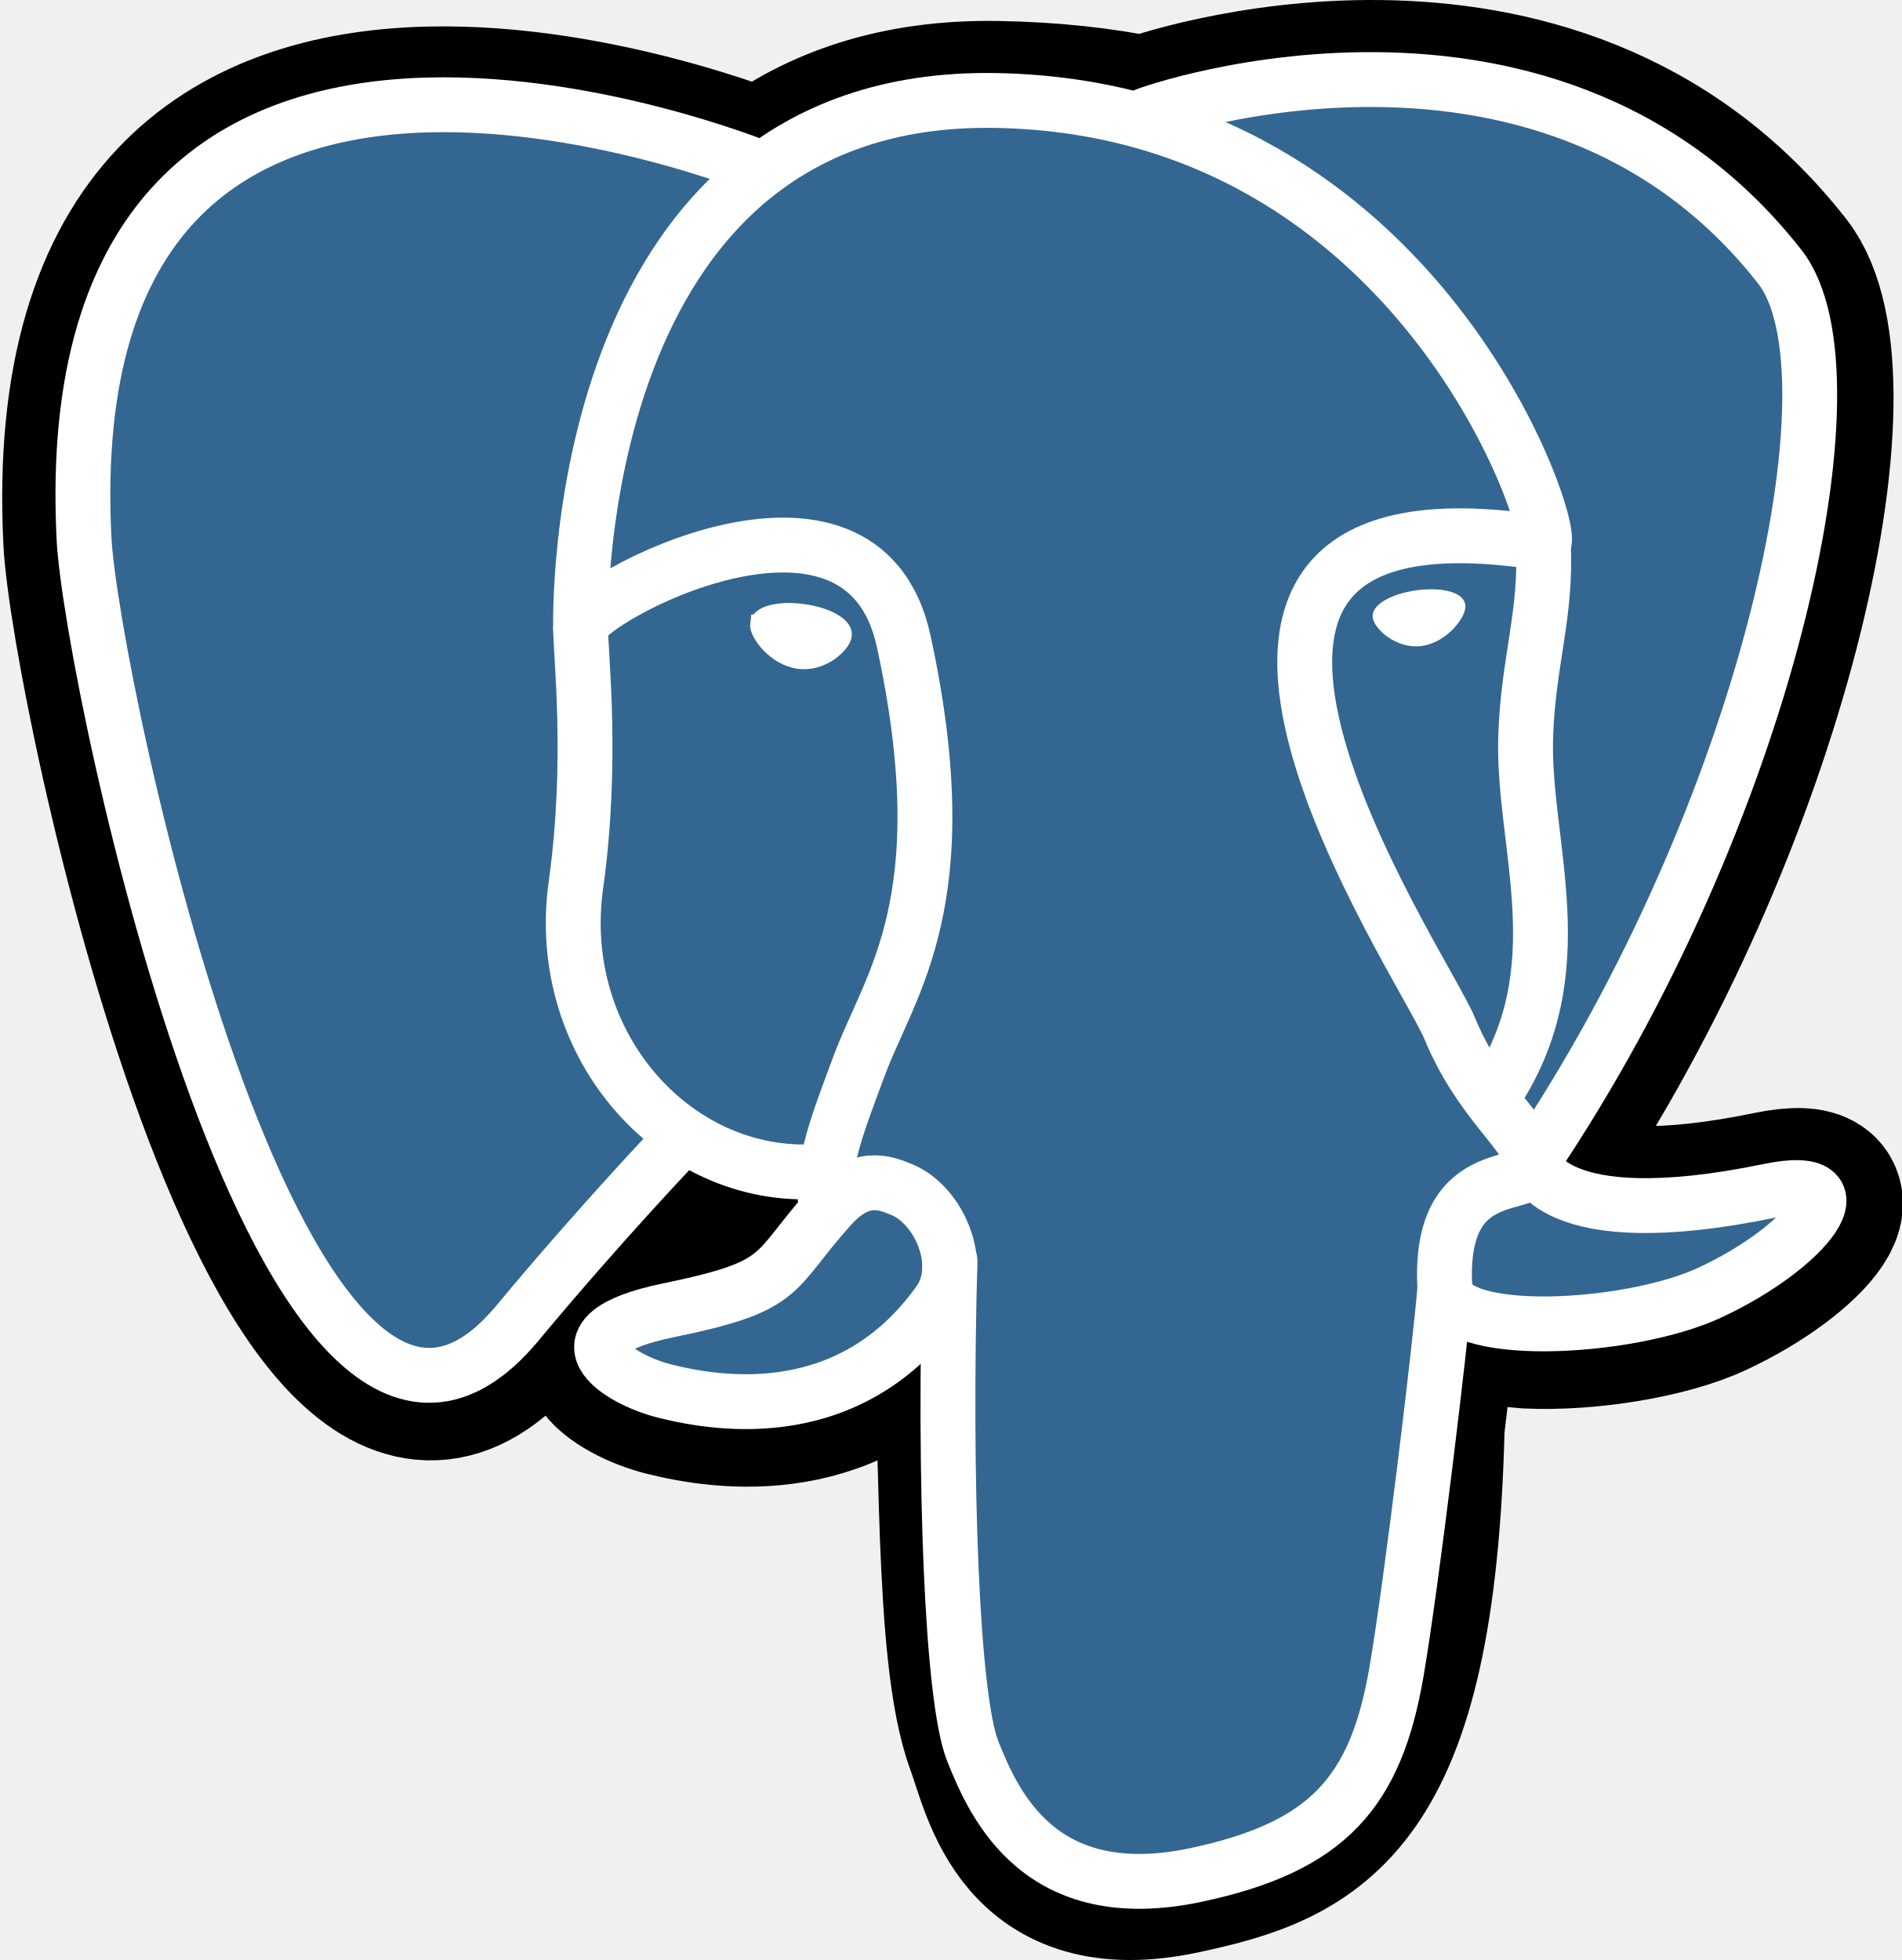
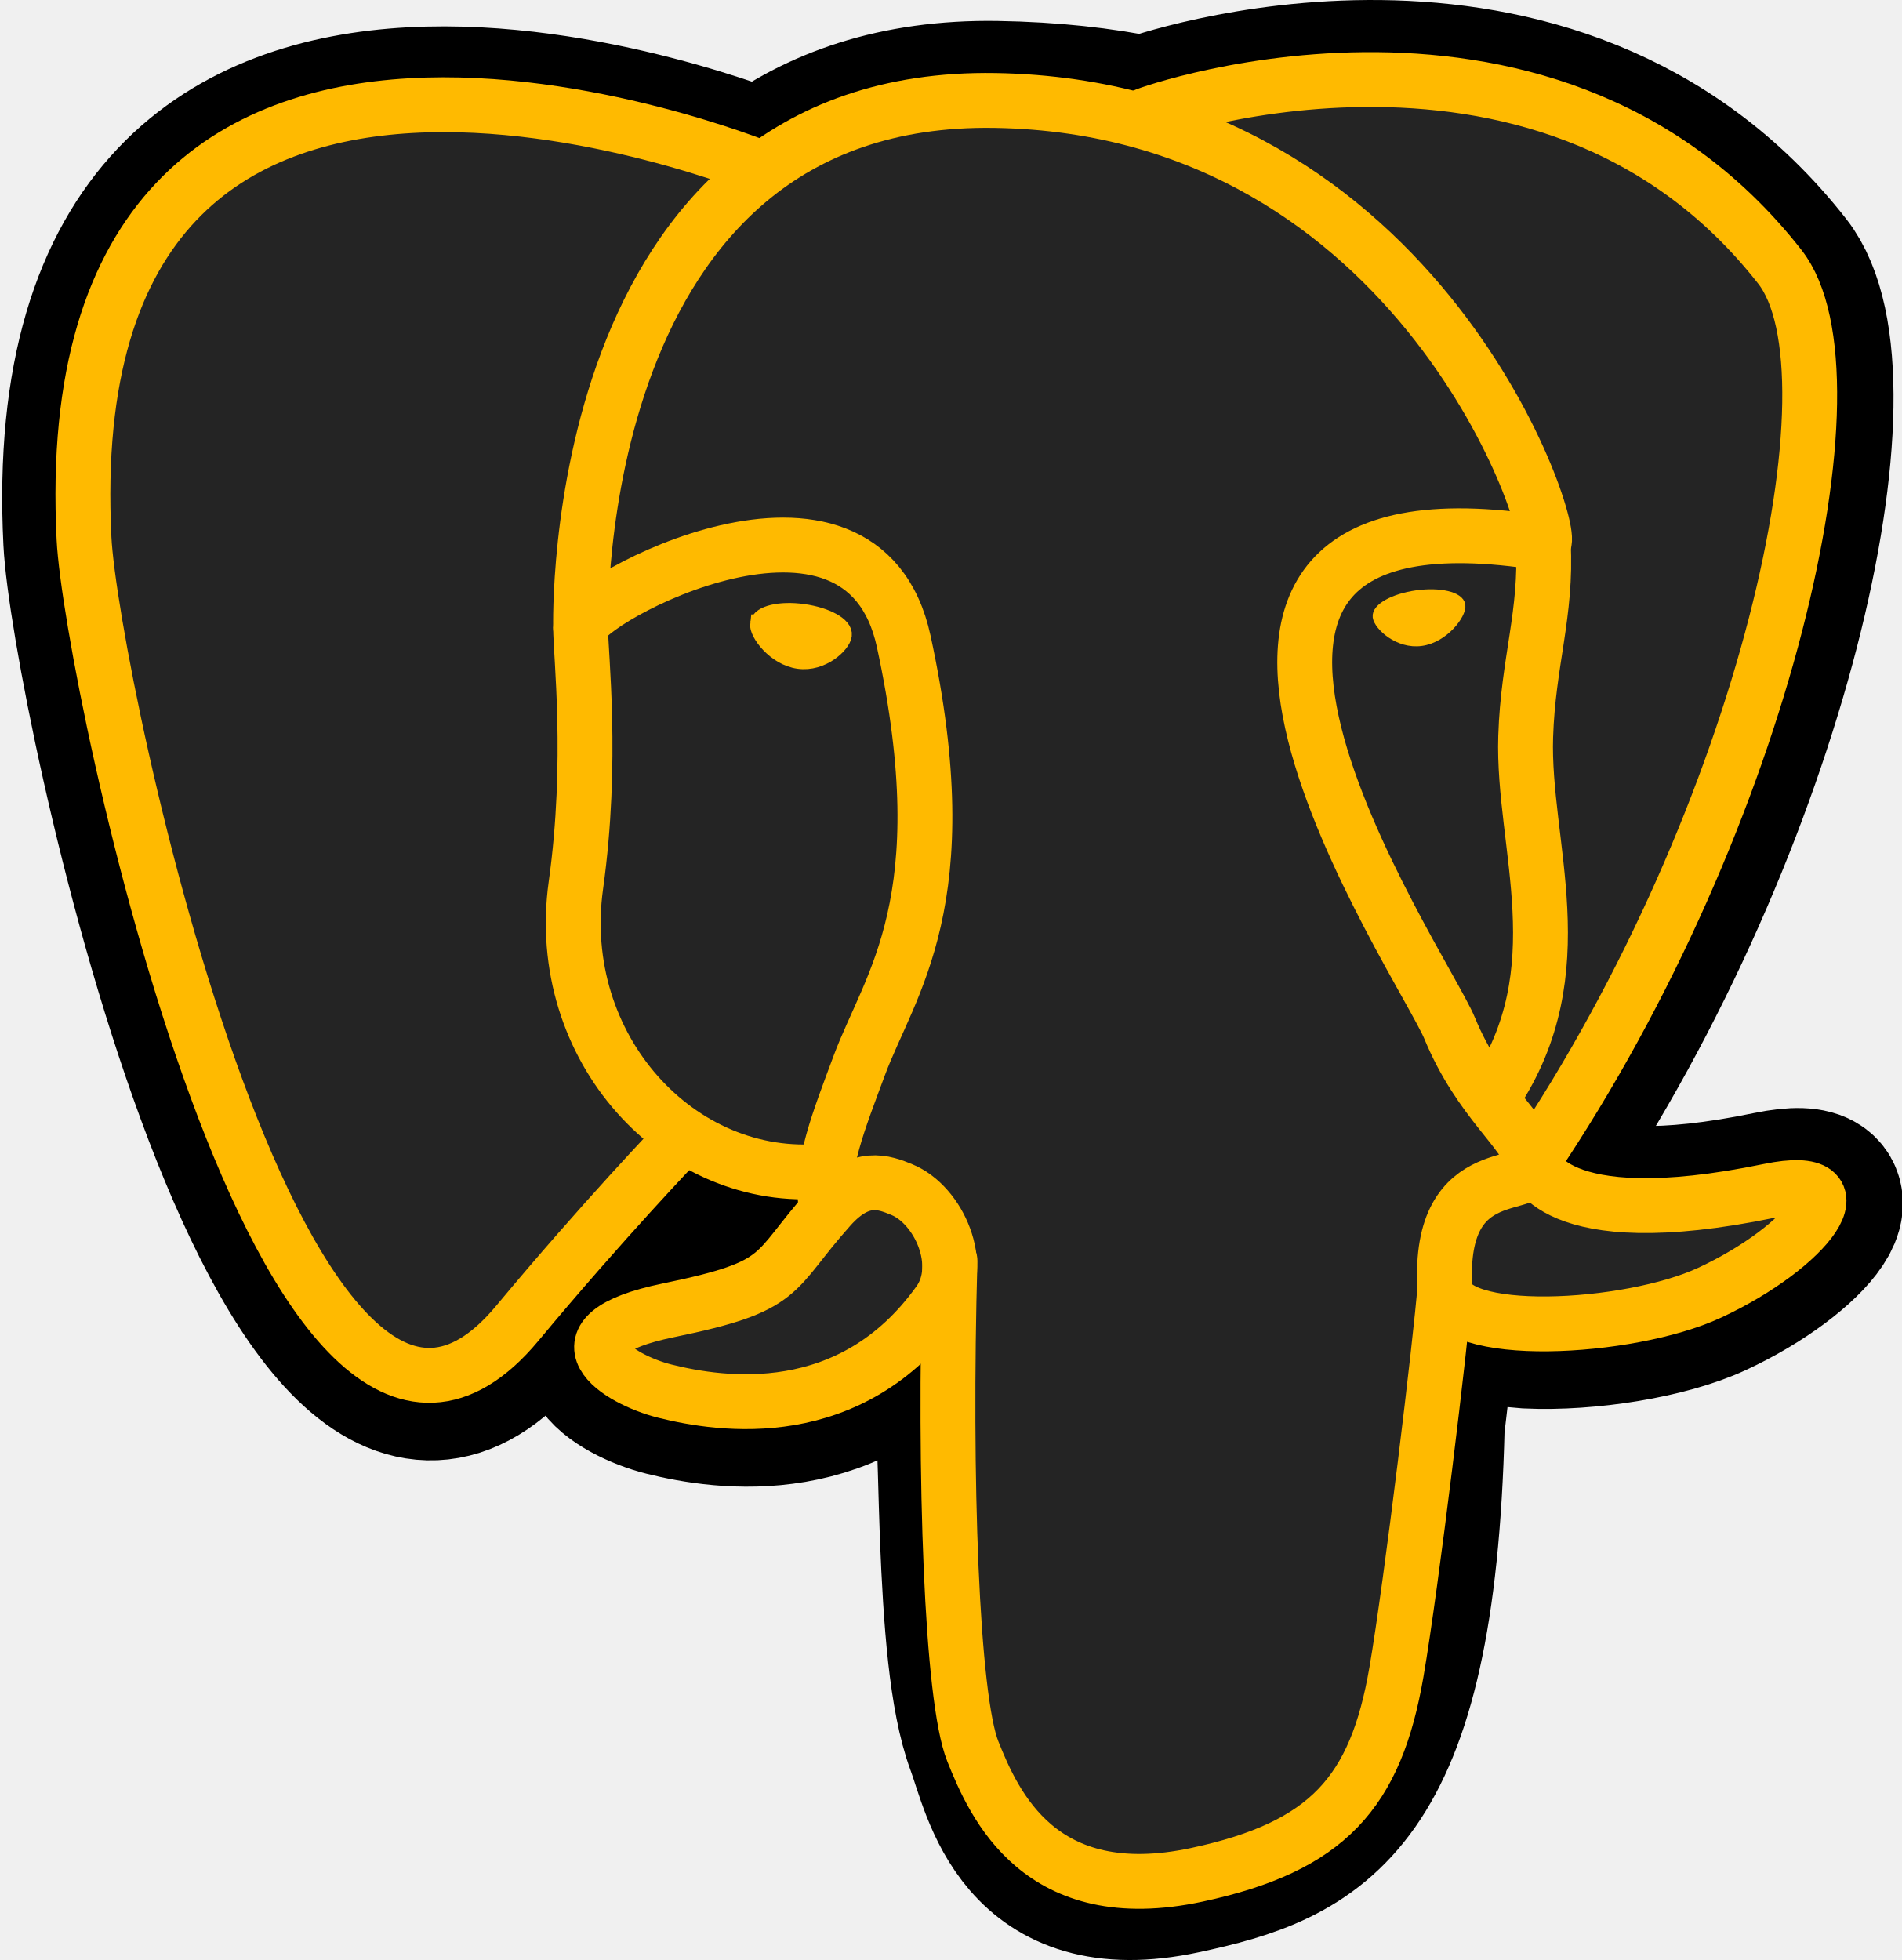
<svg xmlns="http://www.w3.org/2000/svg" width="432.071pt" height="445.383pt" viewBox="0 0 432.071 445.383" xml:space="preserve">
  <g id="orginal" style="fill-rule:nonzero;clip-rule:nonzero;stroke:#000000;stroke-miterlimit:4;">
	</g>
-   <g id="Layer_x0020_3" style="fill-rule:nonzero;clip-rule:nonzero;fill:none;stroke:#FFFFFF;stroke-width:12.465;stroke-linecap:round;stroke-linejoin:round;stroke-miterlimit:4;">
+   <g id="Layer_x0020_3" style="fill-rule:nonzero;clip-rule:nonzero;fill:none;stroke:#ffba00;stroke-width:12.465;stroke-linecap:round;stroke-linejoin:round;stroke-miterlimit:4;">
    <path style="fill:#000000;stroke:#000000;stroke-width:37.395;stroke-linecap:butt;stroke-linejoin:miter;" d="M323.205,324.227c2.833-23.601,1.984-27.062,19.563-23.239l4.463,0.392c13.517,0.615,31.199-2.174,41.587-7c22.362-10.376,35.622-27.7,13.572-23.148c-50.297,10.376-53.755-6.655-53.755-6.655c53.111-78.803,75.313-178.836,56.149-203.322    C352.514-5.534,262.036,26.049,260.522,26.869l-0.482,0.089c-9.938-2.062-21.06-3.294-33.554-3.496c-22.761-0.374-40.032,5.967-53.133,15.904c0,0-161.408-66.498-153.899,83.628c1.597,31.936,45.777,241.655,98.47,178.31    c19.259-23.163,37.871-42.748,37.871-42.748c9.242,6.14,20.307,9.272,31.912,8.147l0.897-0.765c-0.281,2.876-0.157,5.689,0.359,9.019c-13.572,15.167-9.584,17.83-36.723,23.416c-27.457,5.659-11.326,15.734-0.797,18.367c12.768,3.193,42.305,7.716,62.268-20.224    l-0.795,3.188c5.325,4.26,4.965,30.619,5.72,49.452c0.756,18.834,2.017,36.409,5.856,46.771c3.839,10.36,8.369,37.05,44.036,29.406c29.809-6.388,52.6-15.582,54.677-101.107" />
-     <path style="fill:#336791;stroke:none;" d="M402.395,271.23c-50.302,10.376-53.76-6.655-53.76-6.655c53.111-78.808,75.313-178.843,56.153-203.326c-52.27-66.785-142.752-35.2-144.262-34.38l-0.486,0.087c-9.938-2.063-21.06-3.292-33.56-3.496c-22.761-0.373-40.026,5.967-53.127,15.902    c0,0-161.411-66.495-153.904,83.63c1.597,31.938,45.776,241.657,98.471,178.312c19.26-23.163,37.869-42.748,37.869-42.748c9.243,6.14,20.308,9.272,31.908,8.147l0.901-0.765c-0.28,2.876-0.152,5.689,0.361,9.019c-13.575,15.167-9.586,17.83-36.723,23.416    c-27.459,5.659-11.328,15.734-0.796,18.367c12.768,3.193,42.307,7.716,62.266-20.224l-0.796,3.188c5.319,4.26,9.054,27.711,8.428,48.969c-0.626,21.259-1.044,35.854,3.147,47.254c4.191,11.4,8.368,37.05,44.042,29.406c29.809-6.388,45.256-22.942,47.405-50.555    c1.525-19.631,4.976-16.729,5.194-34.28l2.768-8.309c3.192-26.611,0.507-35.196,18.872-31.203l4.463,0.392c13.517,0.615,31.208-2.174,41.591-7c22.358-10.376,35.618-27.7,13.573-23.148z" />
+     <path style="fill:#242424;stroke:none;" d="M402.395,271.23c-50.302,10.376-53.76-6.655-53.76-6.655c53.111-78.808,75.313-178.843,56.153-203.326c-52.27-66.785-142.752-35.2-144.262-34.38l-0.486,0.087c-9.938-2.063-21.06-3.292-33.56-3.496c-22.761-0.373-40.026,5.967-53.127,15.902    c0,0-161.411-66.495-153.904,83.63c1.597,31.938,45.776,241.657,98.471,178.312c19.26-23.163,37.869-42.748,37.869-42.748c9.243,6.14,20.308,9.272,31.908,8.147l0.901-0.765c-0.28,2.876-0.152,5.689,0.361,9.019c-13.575,15.167-9.586,17.83-36.723,23.416    c-27.459,5.659-11.328,15.734-0.796,18.367c12.768,3.193,42.307,7.716,62.266-20.224l-0.796,3.188c5.319,4.26,9.054,27.711,8.428,48.969c-0.626,21.259-1.044,35.854,3.147,47.254c4.191,11.4,8.368,37.05,44.042,29.406c29.809-6.388,45.256-22.942,47.405-50.555    c1.525-19.631,4.976-16.729,5.194-34.28l2.768-8.309c3.192-26.611,0.507-35.196,18.872-31.203l4.463,0.392c13.517,0.615,31.208-2.174,41.591-7c22.358-10.376,35.618-27.7,13.573-23.148z" />
    <path d="M215.866,286.484c-1.385,49.516,0.348,99.377,5.193,111.495c4.848,12.118,15.223,35.688,50.9,28.045c29.806-6.39,40.651-18.756,45.357-46.051c3.466-20.082,10.148-75.854,11.005-87.281" />
    <path d="M173.104,38.256c0,0-161.521-66.016-154.012,84.109c1.597,31.938,45.779,241.664,98.473,178.316c19.256-23.166,36.671-41.335,36.671-41.335" />
    <path d="M260.349,26.207c-5.591,1.753,89.848-34.889,144.087,34.417c19.159,24.484-3.043,124.519-56.153,203.329" />
    <path style="stroke-linejoin:bevel;" d="M348.282,263.953c0,0,3.461,17.036,53.764,6.653c22.04-4.552,8.776,12.774-13.577,23.155c-18.345,8.514-59.474,10.696-60.146-1.069c-1.729-30.355,21.647-21.133,19.96-28.739c-1.525-6.85-11.979-13.573-18.894-30.338    c-6.037-14.633-82.796-126.849,21.287-110.183c3.813-0.789-27.146-99.002-124.553-100.599c-97.385-1.597-94.19,119.762-94.19,119.762" />
    <path d="M188.604,274.334c-13.577,15.166-9.584,17.829-36.723,23.417c-27.459,5.66-11.326,15.733-0.797,18.365c12.768,3.195,42.307,7.718,62.266-20.229c6.078-8.509-0.036-22.086-8.385-25.547c-4.034-1.671-9.428-3.765-16.361,3.994z" />
    <path d="M187.715,274.069c-1.368-8.917,2.93-19.528,7.536-31.942c6.922-18.626,22.893-37.255,10.117-96.339c-9.523-44.029-73.396-9.163-73.436-3.193c-0.039,5.968,2.889,30.26-1.067,58.548c-5.162,36.913,23.488,68.132,56.479,64.938" />
-     <path style="fill:#FFFFFF;stroke-width:4.155;stroke-linecap:butt;stroke-linejoin:miter;" d="M172.517,141.7c-0.288,2.039,3.733,7.48,8.976,8.207c5.234,0.73,9.714-3.522,9.998-5.559c0.284-2.039-3.732-4.285-8.977-5.015c-5.237-0.731-9.719,0.333-9.996,2.367z" />
-     <path style="fill:#FFFFFF;stroke-width:2.078;stroke-linecap:butt;stroke-linejoin:miter;" d="M331.941,137.543c0.284,2.039-3.732,7.48-8.976,8.207c-5.238,0.73-9.718-3.522-10.005-5.559c-0.277-2.039,3.74-4.285,8.979-5.015c5.239-0.73,9.718,0.333,10.002,2.368z" />
+     <path style="fill:#ffba00;stroke-width:4.155;stroke-linecap:butt;stroke-linejoin:miter;" d="M172.517,141.7c-0.288,2.039,3.733,7.48,8.976,8.207c5.234,0.73,9.714-3.522,9.998-5.559c0.284-2.039-3.732-4.285-8.977-5.015c-5.237-0.731-9.719,0.333-9.996,2.367z" />
+     <path style="fill:#ffba00;stroke-width:2.078;stroke-linecap:butt;stroke-linejoin:miter;" d="M331.941,137.543c0.284,2.039-3.732,7.48-8.976,8.207c-5.238,0.73-9.718-3.522-10.005-5.559c-0.277-2.039,3.74-4.285,8.979-5.015c5.239-0.73,9.718,0.333,10.002,2.368z" />
    <path d="M350.676,123.432c0.863,15.994-3.445,26.888-3.988,43.914c-0.804,24.748,11.799,53.074-7.191,81.435" />
    <path style="stroke-width:3;" d="M0,60.232" />
  </g>
</svg>
